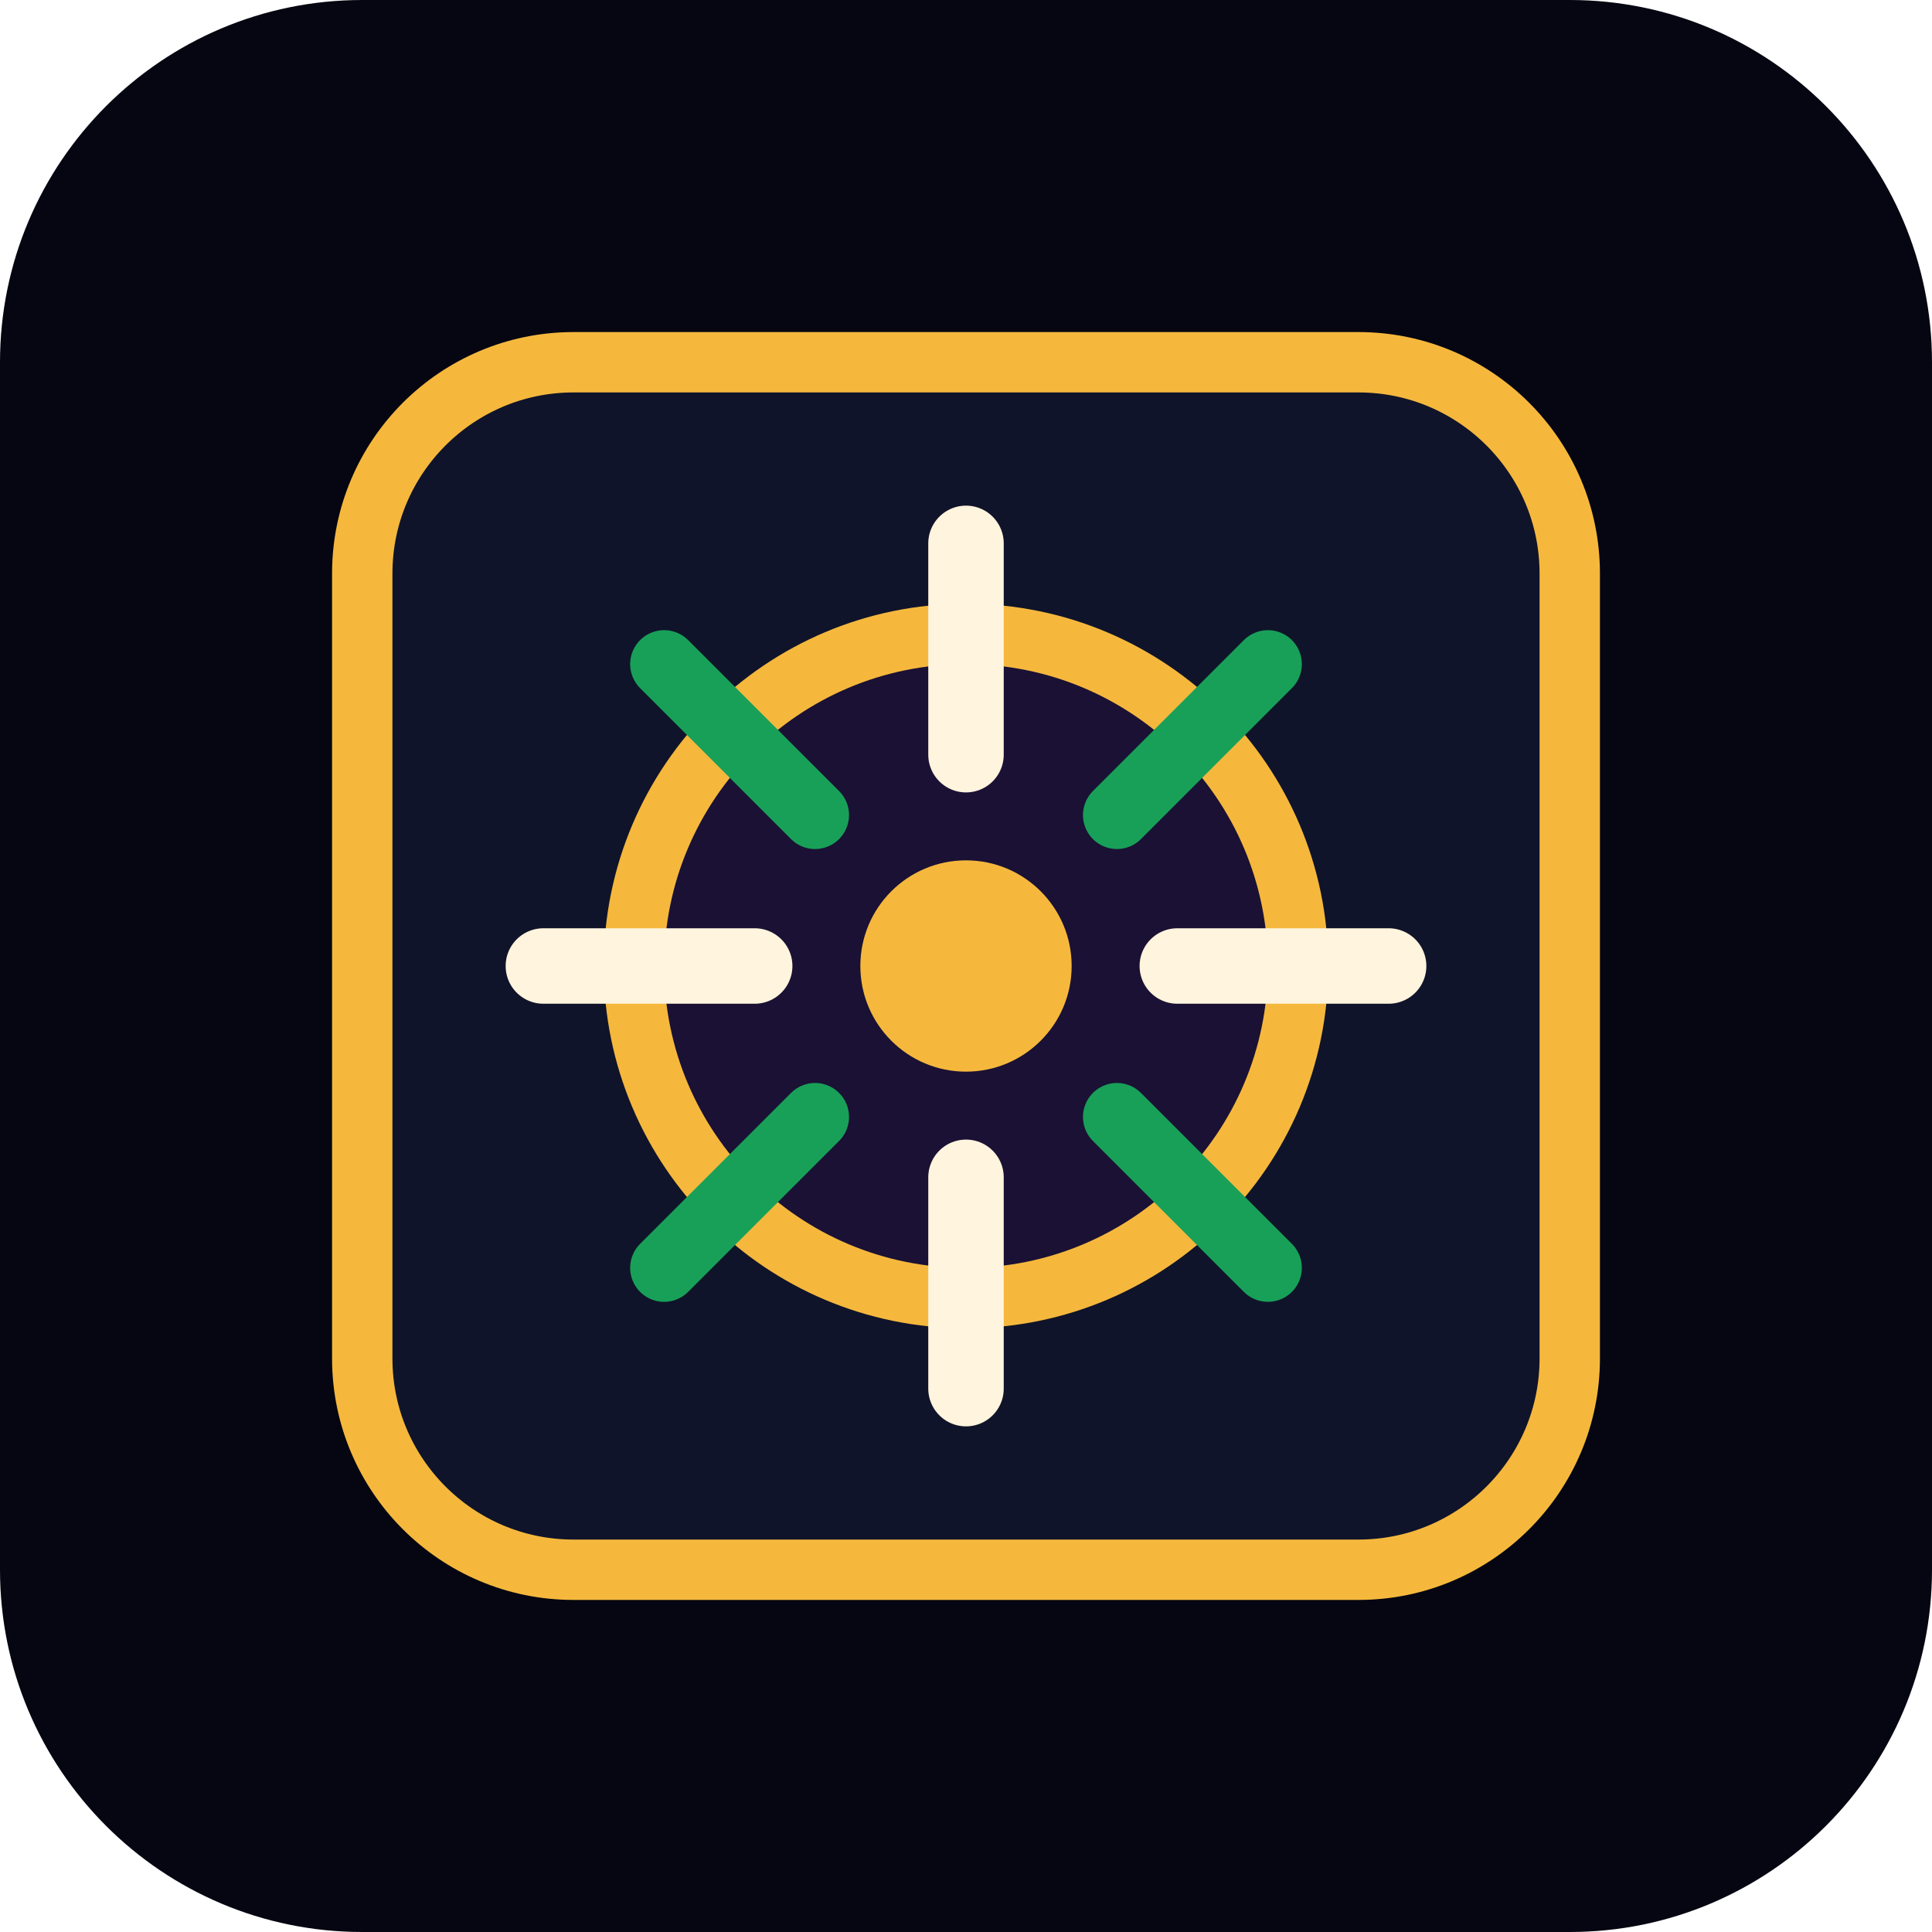
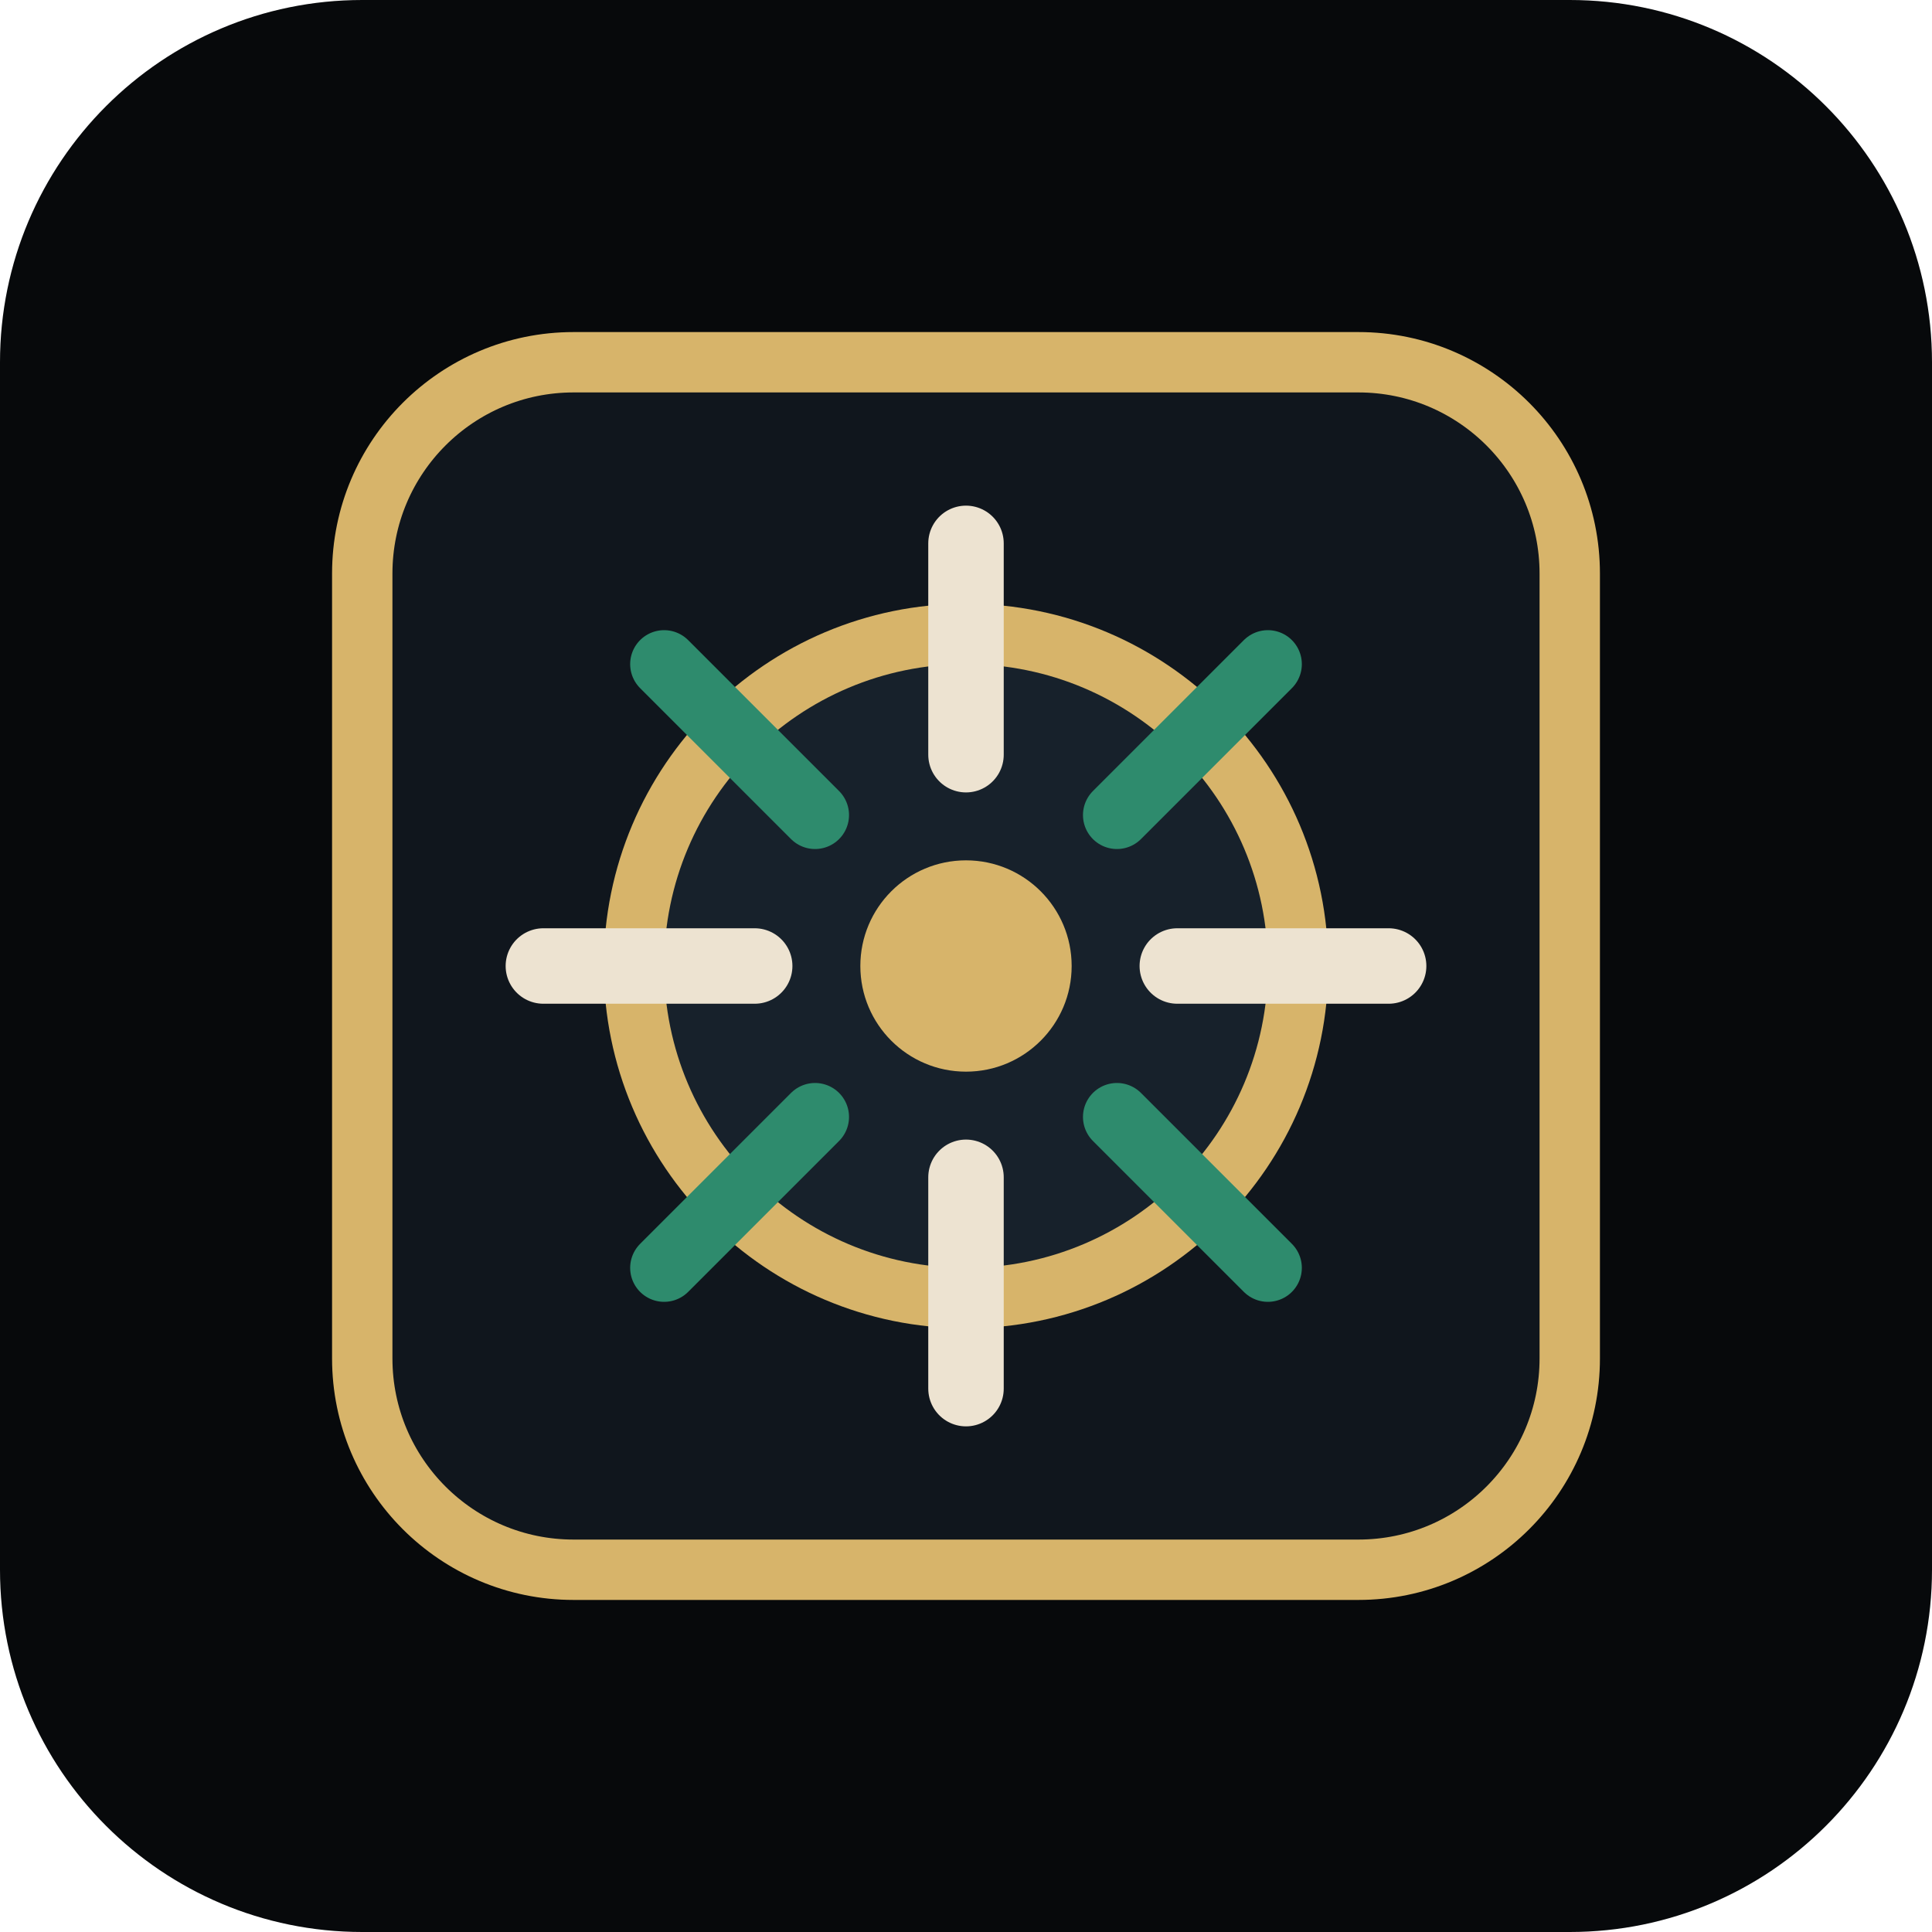
<svg xmlns="http://www.w3.org/2000/svg" viewBox="0 0 256 256" role="img" aria-labelledby="title desc">
-   <rect width="256" height="256" rx="48" fill="#050611" />
-   <rect x="48" y="48" width="160" height="160" rx="28" fill="#10142a" stroke="#f5b83d" stroke-width="8" />
-   <circle cx="128" cy="128" r="44" fill="#1a1134" stroke="#f5b83d" stroke-width="8" />
-   <circle cx="128" cy="128" r="14" fill="#f5b83d" />
-   <path d="M128 72v28M128 156v28M72 128h28M156 128h28" stroke="#fff4dd" stroke-width="10" stroke-linecap="round" />
-   <path d="M88 88l20 20M148 148l20 20M168 88l-20 20M108 148l-20 20" stroke="#18a058" stroke-width="9" stroke-linecap="round" />
+   <rect width="256" height="256" rx="48" fill="#07090b" />
+   <rect x="48" y="48" width="160" height="160" rx="28" fill="#10161d" stroke="#d7b46a" stroke-width="8" />
+   <circle cx="128" cy="128" r="44" fill="#17212b" stroke="#d7b46a" stroke-width="8" />
+   <circle cx="128" cy="128" r="14" fill="#d7b46a" />
+   <path d="M128 72v28M128 156v28M72 128h28M156 128h28" stroke="#ede3d1" stroke-width="10" stroke-linecap="round" />
+   <path d="M88 88l20 20M148 148l20 20M168 88l-20 20M108 148l-20 20" stroke="#2e8b6d" stroke-width="9" stroke-linecap="round" />
</svg>
